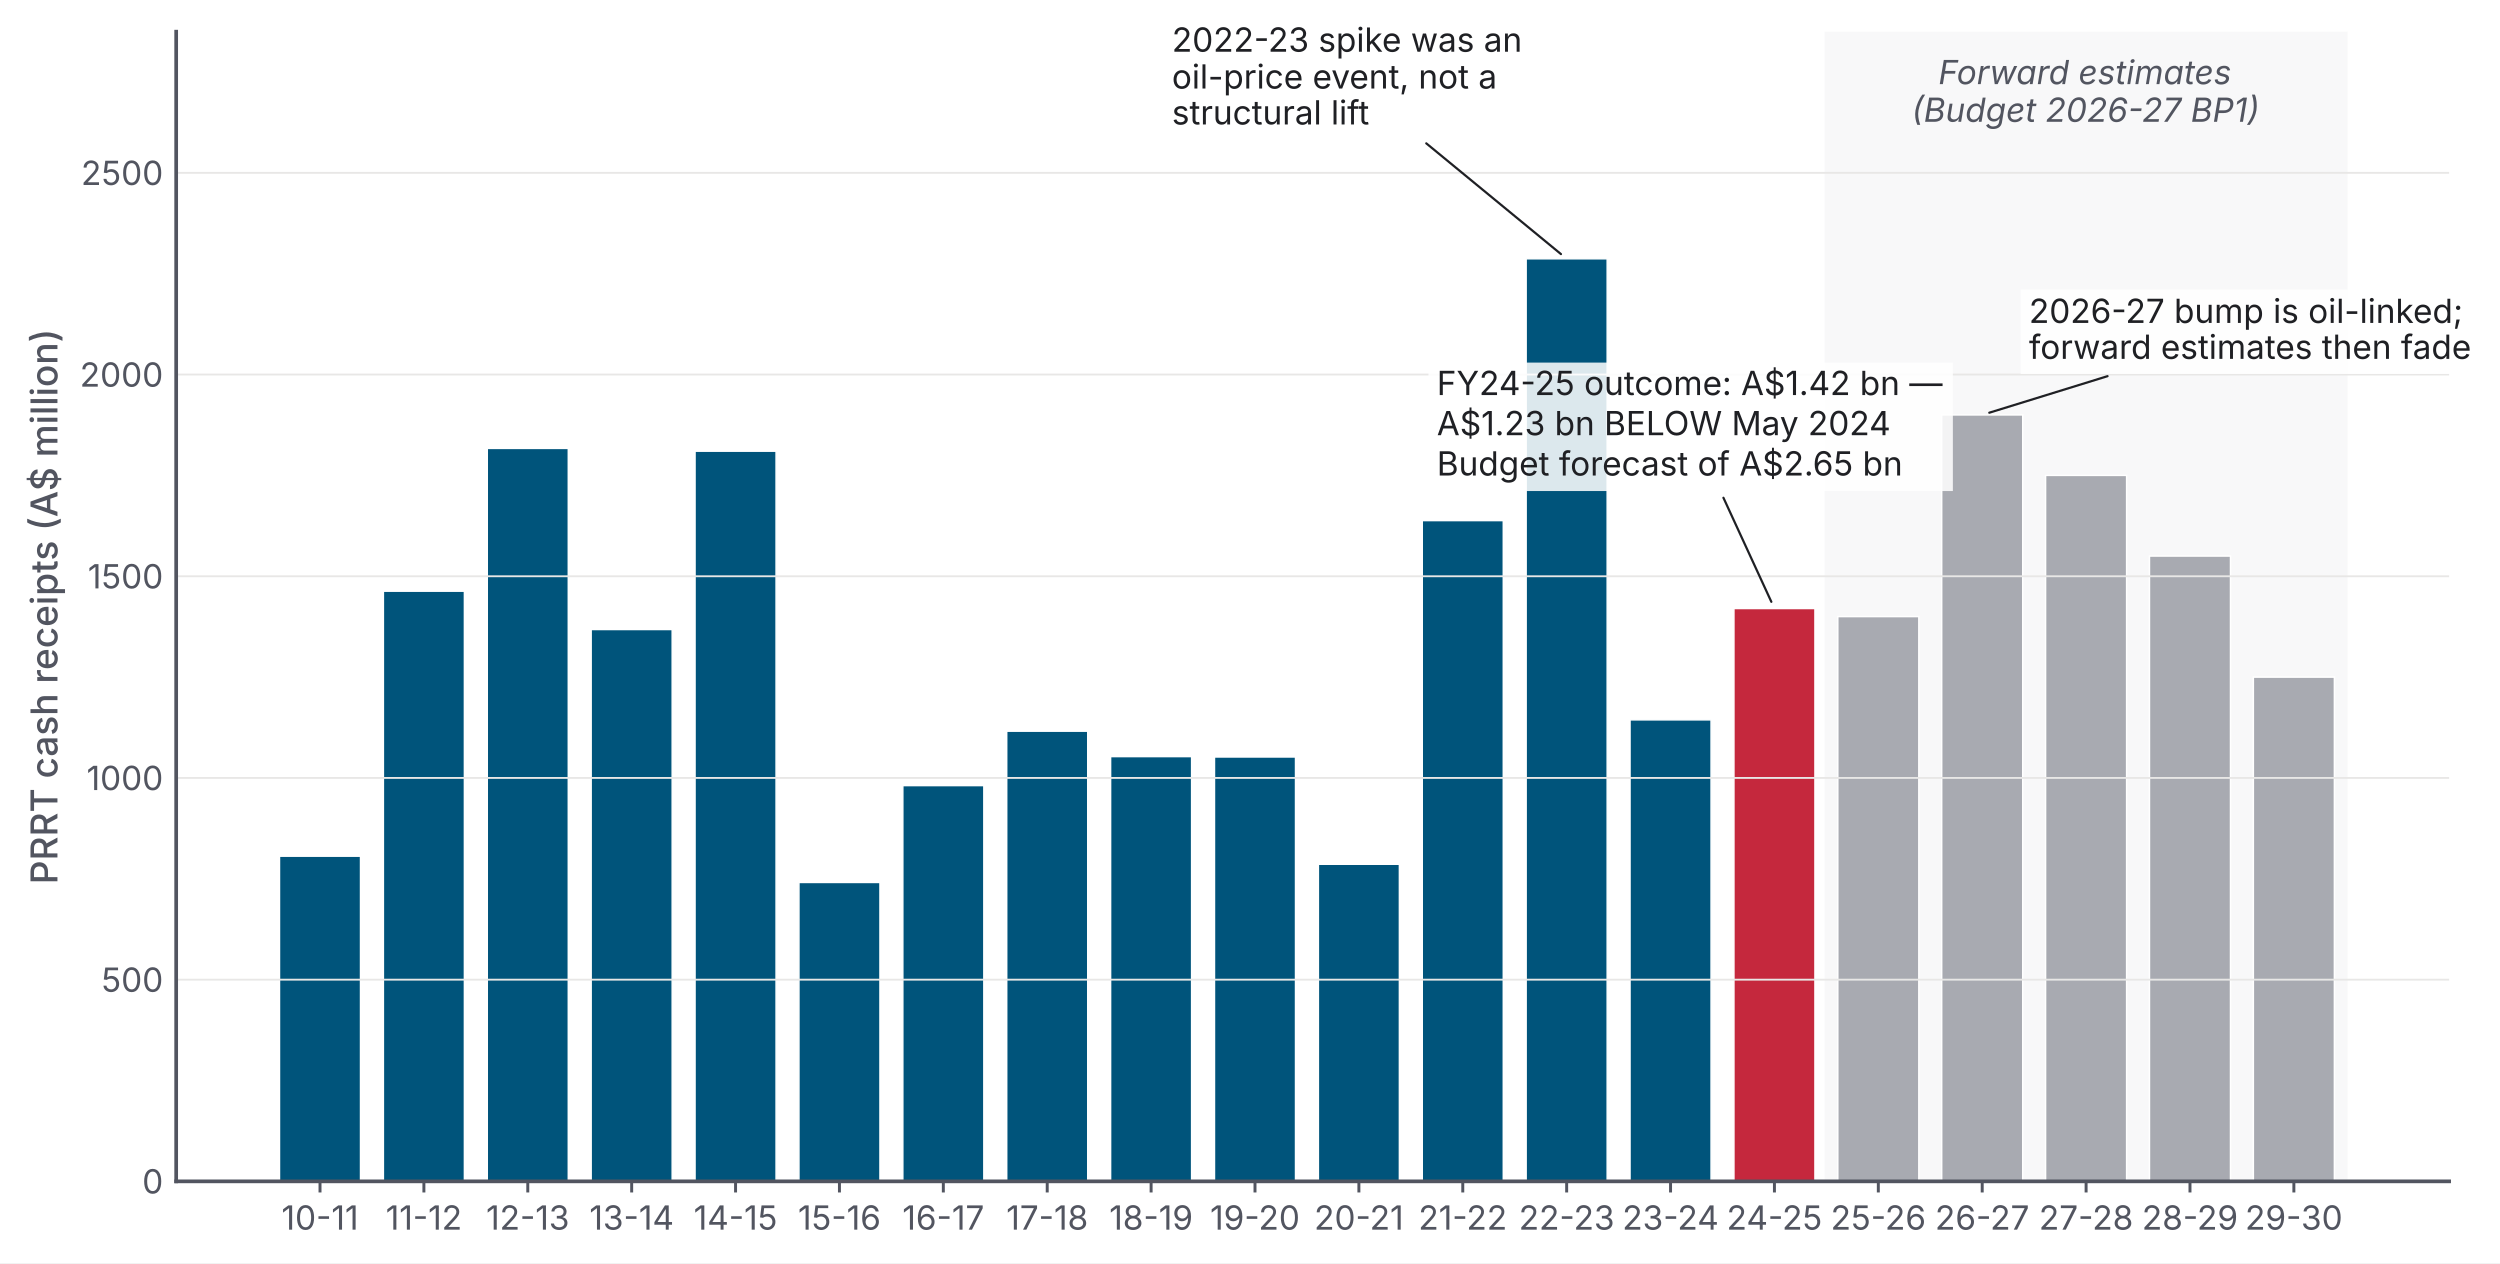
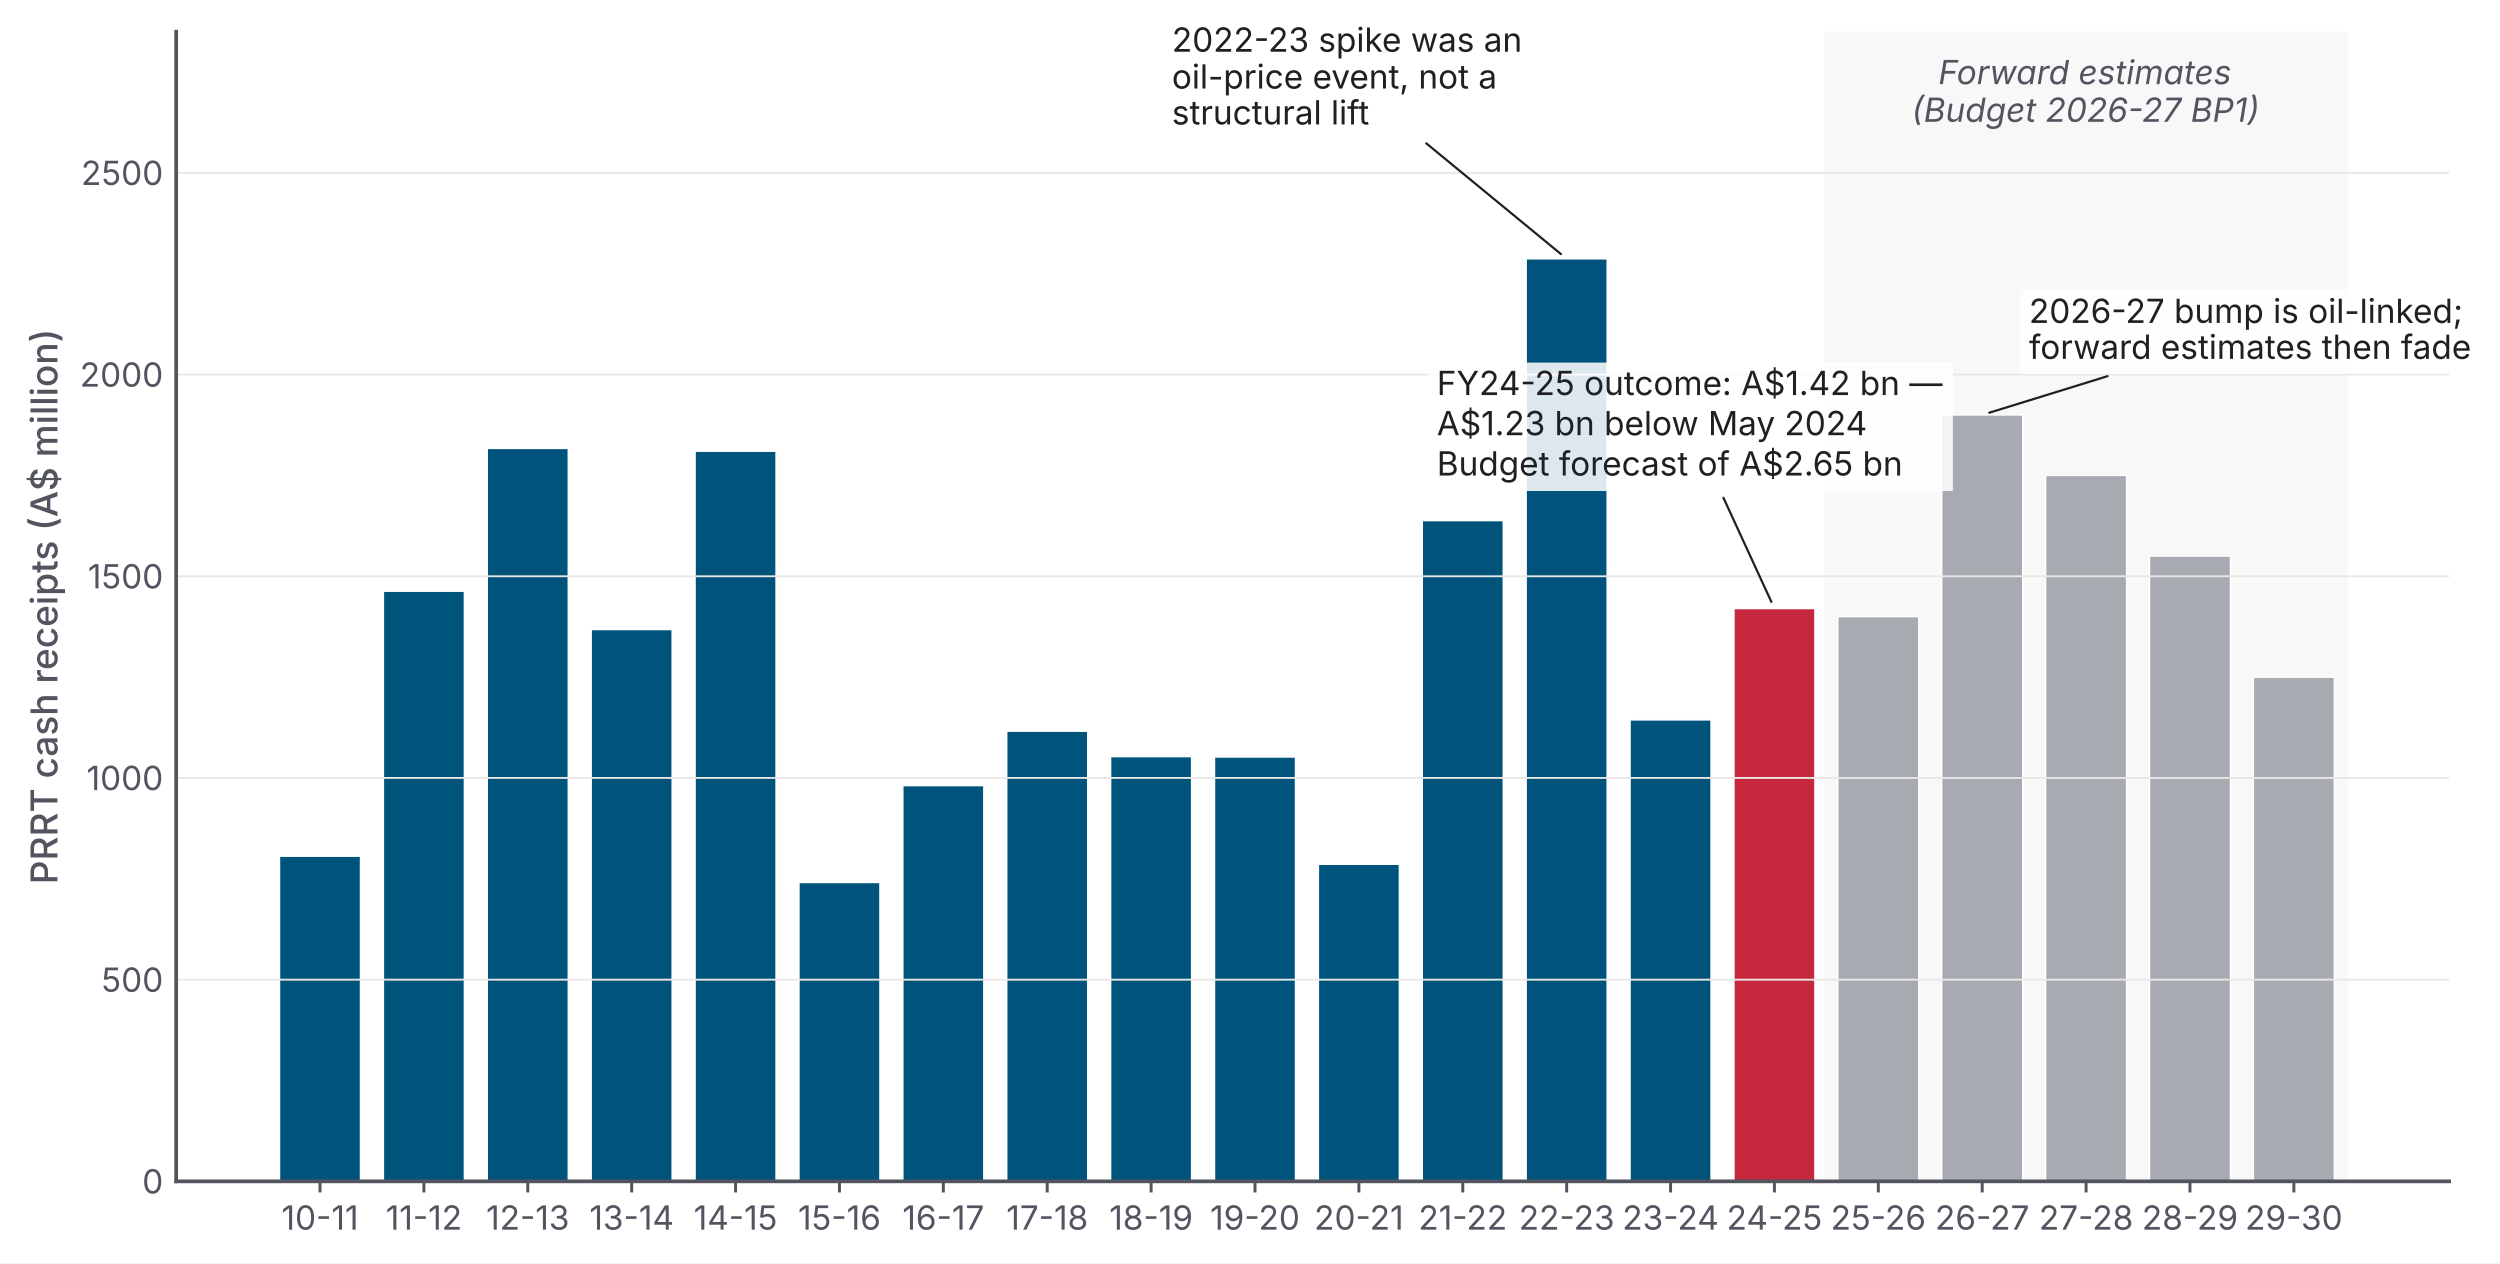
<svg xmlns="http://www.w3.org/2000/svg" xmlns:xlink="http://www.w3.org/1999/xlink" width="675.112pt" height="341.101pt" viewBox="0 0 675.112 341.101" version="1.1">
  <defs>
    <style type="text/css">*{stroke-linejoin: round; stroke-linecap: butt}</style>
  </defs>
  <g id="figure_1">
    <g id="patch_1">
-       <path d="M 0 341.101  L 675.112 341.101  L 675.112 0  L 0 0  z " style="fill: #ffffff" />
+       <path d="M 0 341.101 L 675.112 341.101 L 675.112 0 L 0 0 z " style="fill: #ffffff" />
    </g>
    <g id="axes_1">
      <g id="patch_2">
-         <path d="M 47.575 319.017  L 661.375 319.017  L 661.375 8.553  L 47.575 8.553  z " style="fill: #ffffff" />
+         <path d="M 47.575 319.017 L 661.375 319.017 L 661.375 8.553 L 47.575 8.553 z " style="fill: #ffffff" />
      </g>
      <g id="patch_3">
-         <path d="M 493.204 319.017  L 633.475 319.017  L 633.475 8.553  L 493.204 8.553  z " clip-path="url(#p0266d68eaa)" style="fill: #a8aab1; opacity: 0.08; stroke: #a8aab1; stroke-linejoin: miter" />
+         <path d="M 493.204 319.017 L 633.475 319.017 L 633.475 8.553 L 493.204 8.553 z " clip-path="url(#pfb3be3b1ab)" style="fill: #a8aab1; opacity: 0.08; stroke: #a8aab1; stroke-linejoin: miter" />
      </g>
      <g id="patch_4">
-         <path d="M 75.475 319.017  L 97.358 319.017  L 97.358 231.216  L 75.475 231.216  z " clip-path="url(#p0266d68eaa)" style="fill: #00547b; stroke: #ffffff; stroke-width: 0.4; stroke-linejoin: miter" />
+         <path d="M 75.475 319.017 L 97.358 319.017 L 97.358 231.216 L 75.475 231.216 z " clip-path="url(#pfb3be3b1ab)" style="fill: #00547b; stroke: #ffffff; stroke-width: 0.4; stroke-linejoin: miter" />
      </g>
      <g id="patch_5">
-         <path d="M 103.53 319.017  L 125.412 319.017  L 125.412 159.645  L 103.53 159.645  z " clip-path="url(#p0266d68eaa)" style="fill: #00547b; stroke: #ffffff; stroke-width: 0.4; stroke-linejoin: miter" />
+         <path d="M 103.53 319.017 L 125.412 319.017 L 125.412 159.645 L 103.53 159.645 z " clip-path="url(#pfb3be3b1ab)" style="fill: #00547b; stroke: #ffffff; stroke-width: 0.4; stroke-linejoin: miter" />
      </g>
      <g id="patch_6">
-         <path d="M 131.584 319.017  L 153.466 319.017  L 153.466 121.083  L 131.584 121.083  z " clip-path="url(#p0266d68eaa)" style="fill: #00547b; stroke: #ffffff; stroke-width: 0.4; stroke-linejoin: miter" />
+         <path d="M 131.584 319.017 L 153.466 319.017 L 153.466 121.083 L 131.584 121.083 z " clip-path="url(#pfb3be3b1ab)" style="fill: #00547b; stroke: #ffffff; stroke-width: 0.4; stroke-linejoin: miter" />
      </g>
      <g id="patch_7">
-         <path d="M 159.638 319.017  L 181.521 319.017  L 181.521 169.994  L 159.638 169.994  z " clip-path="url(#p0266d68eaa)" style="fill: #00547b; stroke: #ffffff; stroke-width: 0.4; stroke-linejoin: miter" />
+         <path d="M 159.638 319.017 L 181.521 319.017 L 181.521 169.994 L 159.638 169.994 z " clip-path="url(#pfb3be3b1ab)" style="fill: #00547b; stroke: #ffffff; stroke-width: 0.4; stroke-linejoin: miter" />
      </g>
      <g id="patch_8">
-         <path d="M 187.693 319.017  L 209.575 319.017  L 209.575 121.845  L 187.693 121.845  z " clip-path="url(#p0266d68eaa)" style="fill: #00547b; stroke: #ffffff; stroke-width: 0.4; stroke-linejoin: miter" />
+         <path d="M 187.693 319.017 L 209.575 319.017 L 209.575 121.845 L 187.693 121.845 z " clip-path="url(#pfb3be3b1ab)" style="fill: #00547b; stroke: #ffffff; stroke-width: 0.4; stroke-linejoin: miter" />
      </g>
      <g id="patch_9">
-         <path d="M 215.747 319.017  L 237.629 319.017  L 237.629 238.296  L 215.747 238.296  z " clip-path="url(#p0266d68eaa)" style="fill: #00547b; stroke: #ffffff; stroke-width: 0.4; stroke-linejoin: miter" />
+         <path d="M 215.747 319.017 L 237.629 319.017 L 237.629 238.296 L 215.747 238.296 z " clip-path="url(#pfb3be3b1ab)" style="fill: #00547b; stroke: #ffffff; stroke-width: 0.4; stroke-linejoin: miter" />
      </g>
      <g id="patch_10">
-         <path d="M 243.801 319.017  L 265.684 319.017  L 265.684 212.152  L 243.801 212.152  z " clip-path="url(#p0266d68eaa)" style="fill: #00547b; stroke: #ffffff; stroke-width: 0.4; stroke-linejoin: miter" />
+         <path d="M 243.801 319.017 L 265.684 319.017 L 265.684 212.152 L 243.801 212.152 z " clip-path="url(#pfb3be3b1ab)" style="fill: #00547b; stroke: #ffffff; stroke-width: 0.4; stroke-linejoin: miter" />
      </g>
      <g id="patch_11">
-         <path d="M 271.856 319.017  L 293.738 319.017  L 293.738 197.446  L 271.856 197.446  z " clip-path="url(#p0266d68eaa)" style="fill: #00547b; stroke: #ffffff; stroke-width: 0.4; stroke-linejoin: miter" />
+         <path d="M 271.856 319.017 L 293.738 319.017 L 293.738 197.446 L 271.856 197.446 z " clip-path="url(#pfb3be3b1ab)" style="fill: #00547b; stroke: #ffffff; stroke-width: 0.4; stroke-linejoin: miter" />
      </g>
      <g id="patch_12">
-         <path d="M 299.91 319.017  L 321.792 319.017  L 321.792 204.309  L 299.91 204.309  z " clip-path="url(#p0266d68eaa)" style="fill: #00547b; stroke: #ffffff; stroke-width: 0.4; stroke-linejoin: miter" />
+         <path d="M 299.91 319.017 L 321.792 319.017 L 321.792 204.309 L 299.91 204.309 z " clip-path="url(#pfb3be3b1ab)" style="fill: #00547b; stroke: #ffffff; stroke-width: 0.4; stroke-linejoin: miter" />
      </g>
      <g id="patch_13">
-         <path d="M 327.964 319.017  L 349.847 319.017  L 349.847 204.418  L 327.964 204.418  z " clip-path="url(#p0266d68eaa)" style="fill: #00547b; stroke: #ffffff; stroke-width: 0.4; stroke-linejoin: miter" />
+         <path d="M 327.964 319.017 L 349.847 319.017 L 349.847 204.418 L 327.964 204.418 z " clip-path="url(#pfb3be3b1ab)" style="fill: #00547b; stroke: #ffffff; stroke-width: 0.4; stroke-linejoin: miter" />
      </g>
      <g id="patch_14">
-         <path d="M 356.018 319.017  L 377.901 319.017  L 377.901 233.394  L 356.018 233.394  z " clip-path="url(#p0266d68eaa)" style="fill: #00547b; stroke: #ffffff; stroke-width: 0.4; stroke-linejoin: miter" />
+         <path d="M 356.018 319.017 L 377.901 319.017 L 377.901 233.394 L 356.018 233.394 z " clip-path="url(#pfb3be3b1ab)" style="fill: #00547b; stroke: #ffffff; stroke-width: 0.4; stroke-linejoin: miter" />
      </g>
      <g id="patch_15">
-         <path d="M 384.073 319.017  L 405.955 319.017  L 405.955 140.582  L 384.073 140.582  z " clip-path="url(#p0266d68eaa)" style="fill: #00547b; stroke: #ffffff; stroke-width: 0.4; stroke-linejoin: miter" />
+         <path d="M 384.073 319.017 L 405.955 319.017 L 405.955 140.582 L 384.073 140.582 z " clip-path="url(#pfb3be3b1ab)" style="fill: #00547b; stroke: #ffffff; stroke-width: 0.4; stroke-linejoin: miter" />
      </g>
      <g id="patch_16">
-         <path d="M 412.127 319.017  L 434.009 319.017  L 434.009 69.883  L 412.127 69.883  z " clip-path="url(#p0266d68eaa)" style="fill: #00547b; stroke: #ffffff; stroke-width: 0.4; stroke-linejoin: miter" />
+         <path d="M 412.127 319.017 L 434.009 319.017 L 434.009 69.883 L 412.127 69.883 z " clip-path="url(#pfb3be3b1ab)" style="fill: #00547b; stroke: #ffffff; stroke-width: 0.4; stroke-linejoin: miter" />
      </g>
      <g id="patch_17">
-         <path d="M 440.181 319.017  L 462.064 319.017  L 462.064 194.396  L 440.181 194.396  z " clip-path="url(#p0266d68eaa)" style="fill: #00547b; stroke: #ffffff; stroke-width: 0.4; stroke-linejoin: miter" />
+         <path d="M 440.181 319.017 L 462.064 319.017 L 462.064 194.396 L 440.181 194.396 z " clip-path="url(#pfb3be3b1ab)" style="fill: #00547b; stroke: #ffffff; stroke-width: 0.4; stroke-linejoin: miter" />
      </g>
      <g id="patch_18">
-         <path d="M 468.236 319.017  L 490.118 319.017  L 490.118 164.33  L 468.236 164.33  z " clip-path="url(#p0266d68eaa)" style="fill: #c5283d; stroke: #ffffff; stroke-width: 0.4; stroke-linejoin: miter" />
+         <path d="M 468.236 319.017 L 490.118 319.017 L 490.118 164.33 L 468.236 164.33 z " clip-path="url(#pfb3be3b1ab)" style="fill: #c5283d; stroke: #ffffff; stroke-width: 0.4; stroke-linejoin: miter" />
      </g>
      <g id="patch_19">
-         <path d="M 496.29 319.017  L 518.172 319.017  L 518.172 166.508  L 496.29 166.508  z " clip-path="url(#p0266d68eaa)" style="fill: #a8aab1; stroke: #ffffff; stroke-width: 0.4; stroke-linejoin: miter" />
+         <path d="M 496.29 319.017 L 518.172 319.017 L 518.172 166.508 L 496.29 166.508 z " clip-path="url(#pfb3be3b1ab)" style="fill: #a8aab1; stroke: #ffffff; stroke-width: 0.4; stroke-linejoin: miter" />
      </g>
      <g id="patch_20">
-         <path d="M 524.344 319.017  L 546.227 319.017  L 546.227 112.041  L 524.344 112.041  z " clip-path="url(#p0266d68eaa)" style="fill: #a8aab1; stroke: #ffffff; stroke-width: 0.4; stroke-linejoin: miter" />
+         <path d="M 524.344 319.017 L 546.227 319.017 L 546.227 112.041 L 524.344 112.041 z " clip-path="url(#pfb3be3b1ab)" style="fill: #a8aab1; stroke: #ffffff; stroke-width: 0.4; stroke-linejoin: miter" />
      </g>
      <g id="patch_21">
-         <path d="M 552.399 319.017  L 574.281 319.017  L 574.281 128.381  L 552.399 128.381  z " clip-path="url(#p0266d68eaa)" style="fill: #a8aab1; stroke: #ffffff; stroke-width: 0.4; stroke-linejoin: miter" />
+         <path d="M 552.399 319.017 L 574.281 319.017 L 574.281 128.381 L 552.399 128.381 z " clip-path="url(#pfb3be3b1ab)" style="fill: #a8aab1; stroke: #ffffff; stroke-width: 0.4; stroke-linejoin: miter" />
      </g>
      <g id="patch_22">
-         <path d="M 580.453 319.017  L 602.335 319.017  L 602.335 150.168  L 580.453 150.168  z " clip-path="url(#p0266d68eaa)" style="fill: #a8aab1; stroke: #ffffff; stroke-width: 0.4; stroke-linejoin: miter" />
+         <path d="M 580.453 319.017 L 602.335 319.017 L 602.335 150.168 L 580.453 150.168 z " clip-path="url(#pfb3be3b1ab)" style="fill: #a8aab1; stroke: #ffffff; stroke-width: 0.4; stroke-linejoin: miter" />
      </g>
      <g id="patch_23">
-         <path d="M 608.507 319.017  L 630.389 319.017  L 630.389 182.849  L 608.507 182.849  z " clip-path="url(#p0266d68eaa)" style="fill: #a8aab1; stroke: #ffffff; stroke-width: 0.4; stroke-linejoin: miter" />
+         <path d="M 608.507 319.017 L 630.389 319.017 L 630.389 182.849 L 608.507 182.849 z " clip-path="url(#pfb3be3b1ab)" style="fill: #a8aab1; stroke: #ffffff; stroke-width: 0.4; stroke-linejoin: miter" />
      </g>
      <g id="matplotlib.axis_1">
        <g id="xtick_1">
          <g id="line2d_1">
            <defs>
-               <path id="mb848c5c83d" d="M 0 0  L 0 3  " style="stroke: #525560; stroke-width: 0.8" />
+               <path id="mf4650fc212" d="M 0 0 L 0 3 " style="stroke: #525560; stroke-width: 0.8" />
            </defs>
            <g>
-               <use xlink:href="#mb848c5c83d" x="86.417" y="319.017" style="fill: #525560; stroke: #525560; stroke-width: 0.8" />
+               <use xlink:href="#mf4650fc212" x="86.417" y="319.017" style="fill: #525560; stroke: #525560; stroke-width: 0.8" />
            </g>
          </g>
          <g id="text_1">
            <text style="font-size: 9px; font-family: 'Inter', 'Helvetica Neue', 'Helvetica', 'Arial', 'DejaVu Sans'; text-anchor: middle; fill: #525560" x="86.417" y="332.064" transform="rotate(-0 86.41665 332.0645)">10-11</text>
          </g>
        </g>
        <g id="xtick_2">
          <g id="line2d_2">
            <g>
-               <use xlink:href="#mb848c5c83d" x="114.471" y="319.017" style="fill: #525560; stroke: #525560; stroke-width: 0.8" />
+               <use xlink:href="#mf4650fc212" x="114.471" y="319.017" style="fill: #525560; stroke: #525560; stroke-width: 0.8" />
            </g>
          </g>
          <g id="text_2">
            <text style="font-size: 9px; font-family: 'Inter', 'Helvetica Neue', 'Helvetica', 'Arial', 'DejaVu Sans'; text-anchor: middle; fill: #525560" x="114.471" y="332.064" transform="rotate(-0 114.4709 332.0645)">11-12</text>
          </g>
        </g>
        <g id="xtick_3">
          <g id="line2d_3">
            <g>
-               <use xlink:href="#mb848c5c83d" x="142.525" y="319.017" style="fill: #525560; stroke: #525560; stroke-width: 0.8" />
+               <use xlink:href="#mf4650fc212" x="142.525" y="319.017" style="fill: #525560; stroke: #525560; stroke-width: 0.8" />
            </g>
          </g>
          <g id="text_3">
            <text style="font-size: 9px; font-family: 'Inter', 'Helvetica Neue', 'Helvetica', 'Arial', 'DejaVu Sans'; text-anchor: middle; fill: #525560" x="142.525" y="332.064" transform="rotate(-0 142.5252 332.0645)">12-13</text>
          </g>
        </g>
        <g id="xtick_4">
          <g id="line2d_4">
            <g>
-               <use xlink:href="#mb848c5c83d" x="170.58" y="319.017" style="fill: #525560; stroke: #525560; stroke-width: 0.8" />
+               <use xlink:href="#mf4650fc212" x="170.58" y="319.017" style="fill: #525560; stroke: #525560; stroke-width: 0.8" />
            </g>
          </g>
          <g id="text_4">
            <text style="font-size: 9px; font-family: 'Inter', 'Helvetica Neue', 'Helvetica', 'Arial', 'DejaVu Sans'; text-anchor: middle; fill: #525560" x="170.58" y="332.064" transform="rotate(-0 170.5795 332.0645)">13-14</text>
          </g>
        </g>
        <g id="xtick_5">
          <g id="line2d_5">
            <g>
-               <use xlink:href="#mb848c5c83d" x="198.634" y="319.017" style="fill: #525560; stroke: #525560; stroke-width: 0.8" />
+               <use xlink:href="#mf4650fc212" x="198.634" y="319.017" style="fill: #525560; stroke: #525560; stroke-width: 0.8" />
            </g>
          </g>
          <g id="text_5">
            <text style="font-size: 9px; font-family: 'Inter', 'Helvetica Neue', 'Helvetica', 'Arial', 'DejaVu Sans'; text-anchor: middle; fill: #525560" x="198.634" y="332.064" transform="rotate(-0 198.6338 332.0645)">14-15</text>
          </g>
        </g>
        <g id="xtick_6">
          <g id="line2d_6">
            <g>
-               <use xlink:href="#mb848c5c83d" x="226.688" y="319.017" style="fill: #525560; stroke: #525560; stroke-width: 0.8" />
+               <use xlink:href="#mf4650fc212" x="226.688" y="319.017" style="fill: #525560; stroke: #525560; stroke-width: 0.8" />
            </g>
          </g>
          <g id="text_6">
            <text style="font-size: 9px; font-family: 'Inter', 'Helvetica Neue', 'Helvetica', 'Arial', 'DejaVu Sans'; text-anchor: middle; fill: #525560" x="226.688" y="332.064" transform="rotate(-0 226.6881 332.0645)">15-16</text>
          </g>
        </g>
        <g id="xtick_7">
          <g id="line2d_7">
            <g>
-               <use xlink:href="#mb848c5c83d" x="254.742" y="319.017" style="fill: #525560; stroke: #525560; stroke-width: 0.8" />
+               <use xlink:href="#mf4650fc212" x="254.742" y="319.017" style="fill: #525560; stroke: #525560; stroke-width: 0.8" />
            </g>
          </g>
          <g id="text_7">
            <text style="font-size: 9px; font-family: 'Inter', 'Helvetica Neue', 'Helvetica', 'Arial', 'DejaVu Sans'; text-anchor: middle; fill: #525560" x="254.742" y="332.064" transform="rotate(-0 254.7424 332.0645)">16-17</text>
          </g>
        </g>
        <g id="xtick_8">
          <g id="line2d_8">
            <g>
-               <use xlink:href="#mb848c5c83d" x="282.797" y="319.017" style="fill: #525560; stroke: #525560; stroke-width: 0.8" />
+               <use xlink:href="#mf4650fc212" x="282.797" y="319.017" style="fill: #525560; stroke: #525560; stroke-width: 0.8" />
            </g>
          </g>
          <g id="text_8">
            <text style="font-size: 9px; font-family: 'Inter', 'Helvetica Neue', 'Helvetica', 'Arial', 'DejaVu Sans'; text-anchor: middle; fill: #525560" x="282.797" y="332.064" transform="rotate(-0 282.7967 332.0645)">17-18</text>
          </g>
        </g>
        <g id="xtick_9">
          <g id="line2d_9">
            <g>
-               <use xlink:href="#mb848c5c83d" x="310.851" y="319.017" style="fill: #525560; stroke: #525560; stroke-width: 0.8" />
+               <use xlink:href="#mf4650fc212" x="310.851" y="319.017" style="fill: #525560; stroke: #525560; stroke-width: 0.8" />
            </g>
          </g>
          <g id="text_9">
            <text style="font-size: 9px; font-family: 'Inter', 'Helvetica Neue', 'Helvetica', 'Arial', 'DejaVu Sans'; text-anchor: middle; fill: #525560" x="310.851" y="332.064" transform="rotate(-0 310.851 332.0645)">18-19</text>
          </g>
        </g>
        <g id="xtick_10">
          <g id="line2d_10">
            <g>
-               <use xlink:href="#mb848c5c83d" x="338.905" y="319.017" style="fill: #525560; stroke: #525560; stroke-width: 0.8" />
+               <use xlink:href="#mf4650fc212" x="338.905" y="319.017" style="fill: #525560; stroke: #525560; stroke-width: 0.8" />
            </g>
          </g>
          <g id="text_10">
            <text style="font-size: 9px; font-family: 'Inter', 'Helvetica Neue', 'Helvetica', 'Arial', 'DejaVu Sans'; text-anchor: middle; fill: #525560" x="338.905" y="332.064" transform="rotate(-0 338.9053 332.0645)">19-20</text>
          </g>
        </g>
        <g id="xtick_11">
          <g id="line2d_11">
            <g>
-               <use xlink:href="#mb848c5c83d" x="366.96" y="319.017" style="fill: #525560; stroke: #525560; stroke-width: 0.8" />
+               <use xlink:href="#mf4650fc212" x="366.96" y="319.017" style="fill: #525560; stroke: #525560; stroke-width: 0.8" />
            </g>
          </g>
          <g id="text_11">
            <text style="font-size: 9px; font-family: 'Inter', 'Helvetica Neue', 'Helvetica', 'Arial', 'DejaVu Sans'; text-anchor: middle; fill: #525560" x="366.96" y="332.064" transform="rotate(-0 366.9596 332.0645)">20-21</text>
          </g>
        </g>
        <g id="xtick_12">
          <g id="line2d_12">
            <g>
-               <use xlink:href="#mb848c5c83d" x="395.014" y="319.017" style="fill: #525560; stroke: #525560; stroke-width: 0.8" />
+               <use xlink:href="#mf4650fc212" x="395.014" y="319.017" style="fill: #525560; stroke: #525560; stroke-width: 0.8" />
            </g>
          </g>
          <g id="text_12">
            <text style="font-size: 9px; font-family: 'Inter', 'Helvetica Neue', 'Helvetica', 'Arial', 'DejaVu Sans'; text-anchor: middle; fill: #525560" x="395.014" y="332.064" transform="rotate(-0 395.0139 332.0645)">21-22</text>
          </g>
        </g>
        <g id="xtick_13">
          <g id="line2d_13">
            <g>
-               <use xlink:href="#mb848c5c83d" x="423.068" y="319.017" style="fill: #525560; stroke: #525560; stroke-width: 0.8" />
+               <use xlink:href="#mf4650fc212" x="423.068" y="319.017" style="fill: #525560; stroke: #525560; stroke-width: 0.8" />
            </g>
          </g>
          <g id="text_13">
            <text style="font-size: 9px; font-family: 'Inter', 'Helvetica Neue', 'Helvetica', 'Arial', 'DejaVu Sans'; text-anchor: middle; fill: #525560" x="423.068" y="332.064" transform="rotate(-0 423.0682 332.0645)">22-23</text>
          </g>
        </g>
        <g id="xtick_14">
          <g id="line2d_14">
            <g>
-               <use xlink:href="#mb848c5c83d" x="451.123" y="319.017" style="fill: #525560; stroke: #525560; stroke-width: 0.8" />
+               <use xlink:href="#mf4650fc212" x="451.123" y="319.017" style="fill: #525560; stroke: #525560; stroke-width: 0.8" />
            </g>
          </g>
          <g id="text_14">
            <text style="font-size: 9px; font-family: 'Inter', 'Helvetica Neue', 'Helvetica', 'Arial', 'DejaVu Sans'; text-anchor: middle; fill: #525560" x="451.123" y="332.064" transform="rotate(-0 451.1225 332.0645)">23-24</text>
          </g>
        </g>
        <g id="xtick_15">
          <g id="line2d_15">
            <g>
-               <use xlink:href="#mb848c5c83d" x="479.177" y="319.017" style="fill: #525560; stroke: #525560; stroke-width: 0.8" />
+               <use xlink:href="#mf4650fc212" x="479.177" y="319.017" style="fill: #525560; stroke: #525560; stroke-width: 0.8" />
            </g>
          </g>
          <g id="text_15">
            <text style="font-size: 9px; font-family: 'Inter', 'Helvetica Neue', 'Helvetica', 'Arial', 'DejaVu Sans'; text-anchor: middle; fill: #525560" x="479.177" y="332.064" transform="rotate(-0 479.1768 332.0645)">24-25</text>
          </g>
        </g>
        <g id="xtick_16">
          <g id="line2d_16">
            <g>
-               <use xlink:href="#mb848c5c83d" x="507.231" y="319.017" style="fill: #525560; stroke: #525560; stroke-width: 0.8" />
+               <use xlink:href="#mf4650fc212" x="507.231" y="319.017" style="fill: #525560; stroke: #525560; stroke-width: 0.8" />
            </g>
          </g>
          <g id="text_16">
            <text style="font-size: 9px; font-family: 'Inter', 'Helvetica Neue', 'Helvetica', 'Arial', 'DejaVu Sans'; text-anchor: middle; fill: #525560" x="507.231" y="332.064" transform="rotate(-0 507.2311 332.0645)">25-26</text>
          </g>
        </g>
        <g id="xtick_17">
          <g id="line2d_17">
            <g>
-               <use xlink:href="#mb848c5c83d" x="535.285" y="319.017" style="fill: #525560; stroke: #525560; stroke-width: 0.8" />
+               <use xlink:href="#mf4650fc212" x="535.285" y="319.017" style="fill: #525560; stroke: #525560; stroke-width: 0.8" />
            </g>
          </g>
          <g id="text_17">
            <text style="font-size: 9px; font-family: 'Inter', 'Helvetica Neue', 'Helvetica', 'Arial', 'DejaVu Sans'; text-anchor: middle; fill: #525560" x="535.285" y="332.064" transform="rotate(-0 535.2854 332.0645)">26-27</text>
          </g>
        </g>
        <g id="xtick_18">
          <g id="line2d_18">
            <g>
-               <use xlink:href="#mb848c5c83d" x="563.34" y="319.017" style="fill: #525560; stroke: #525560; stroke-width: 0.8" />
+               <use xlink:href="#mf4650fc212" x="563.34" y="319.017" style="fill: #525560; stroke: #525560; stroke-width: 0.8" />
            </g>
          </g>
          <g id="text_18">
            <text style="font-size: 9px; font-family: 'Inter', 'Helvetica Neue', 'Helvetica', 'Arial', 'DejaVu Sans'; text-anchor: middle; fill: #525560" x="563.34" y="332.064" transform="rotate(-0 563.3397 332.0645)">27-28</text>
          </g>
        </g>
        <g id="xtick_19">
          <g id="line2d_19">
            <g>
-               <use xlink:href="#mb848c5c83d" x="591.394" y="319.017" style="fill: #525560; stroke: #525560; stroke-width: 0.8" />
+               <use xlink:href="#mf4650fc212" x="591.394" y="319.017" style="fill: #525560; stroke: #525560; stroke-width: 0.8" />
            </g>
          </g>
          <g id="text_19">
            <text style="font-size: 9px; font-family: 'Inter', 'Helvetica Neue', 'Helvetica', 'Arial', 'DejaVu Sans'; text-anchor: middle; fill: #525560" x="591.394" y="332.064" transform="rotate(-0 591.394 332.0645)">28-29</text>
          </g>
        </g>
        <g id="xtick_20">
          <g id="line2d_20">
            <g>
-               <use xlink:href="#mb848c5c83d" x="619.448" y="319.017" style="fill: #525560; stroke: #525560; stroke-width: 0.8" />
+               <use xlink:href="#mf4650fc212" x="619.448" y="319.017" style="fill: #525560; stroke: #525560; stroke-width: 0.8" />
            </g>
          </g>
          <g id="text_20">
            <text style="font-size: 9px; font-family: 'Inter', 'Helvetica Neue', 'Helvetica', 'Arial', 'DejaVu Sans'; text-anchor: middle; fill: #525560" x="619.448" y="332.064" transform="rotate(-0 619.4483 332.0645)">29-30</text>
          </g>
        </g>
      </g>
      <g id="matplotlib.axis_2">
        <g id="ytick_1">
          <g id="line2d_21">
-             <path d="M 47.575 319.017  L 661.375 319.017  " clip-path="url(#p0266d68eaa)" style="fill: none; stroke: #e8e7e6; stroke-width: 0.5; stroke-linecap: square" />
+             <path d="M 47.575 319.017 L 661.375 319.017 " clip-path="url(#pfb3be3b1ab)" style="fill: none; stroke: #e8e7e6; stroke-width: 0.5; stroke-linecap: square" />
          </g>
          <g id="line2d_22" />
          <g id="text_21">
            <text style="font-size: 9px; font-family: 'Inter', 'Helvetica Neue', 'Helvetica', 'Arial', 'DejaVu Sans'; text-anchor: end; fill: #525560" x="44.075" y="322.291" transform="rotate(-0 44.07547 322.2907)">0</text>
          </g>
        </g>
        <g id="ytick_2">
          <g id="line2d_23">
-             <path d="M 47.575 264.55  L 661.375 264.55  " clip-path="url(#p0266d68eaa)" style="fill: none; stroke: #e8e7e6; stroke-width: 0.5; stroke-linecap: square" />
+             <path d="M 47.575 264.55 L 661.375 264.55 " clip-path="url(#pfb3be3b1ab)" style="fill: none; stroke: #e8e7e6; stroke-width: 0.5; stroke-linecap: square" />
          </g>
          <g id="line2d_24" />
          <g id="text_22">
            <text style="font-size: 9px; font-family: 'Inter', 'Helvetica Neue', 'Helvetica', 'Arial', 'DejaVu Sans'; text-anchor: end; fill: #525560" x="44.075" y="267.823" transform="rotate(-0 44.07547 267.8234)">500</text>
          </g>
        </g>
        <g id="ytick_3">
          <g id="line2d_25">
-             <path d="M 47.575 210.082  L 661.375 210.082  " clip-path="url(#p0266d68eaa)" style="fill: none; stroke: #e8e7e6; stroke-width: 0.5; stroke-linecap: square" />
+             <path d="M 47.575 210.082 L 661.375 210.082 " clip-path="url(#pfb3be3b1ab)" style="fill: none; stroke: #e8e7e6; stroke-width: 0.5; stroke-linecap: square" />
          </g>
          <g id="line2d_26" />
          <g id="text_23">
            <text style="font-size: 9px; font-family: 'Inter', 'Helvetica Neue', 'Helvetica', 'Arial', 'DejaVu Sans'; text-anchor: end; fill: #525560" x="44.075" y="213.356" transform="rotate(-0 44.07547 213.356)">1000</text>
          </g>
        </g>
        <g id="ytick_4">
          <g id="line2d_27">
-             <path d="M 47.575 155.615  L 661.375 155.615  " clip-path="url(#p0266d68eaa)" style="fill: none; stroke: #e8e7e6; stroke-width: 0.5; stroke-linecap: square" />
+             <path d="M 47.575 155.615 L 661.375 155.615 " clip-path="url(#pfb3be3b1ab)" style="fill: none; stroke: #e8e7e6; stroke-width: 0.5; stroke-linecap: square" />
          </g>
          <g id="line2d_28" />
          <g id="text_24">
            <text style="font-size: 9px; font-family: 'Inter', 'Helvetica Neue', 'Helvetica', 'Arial', 'DejaVu Sans'; text-anchor: end; fill: #525560" x="44.075" y="158.889" transform="rotate(-0 44.07547 158.8886)">1500</text>
          </g>
        </g>
        <g id="ytick_5">
          <g id="line2d_29">
-             <path d="M 47.575 101.148  L 661.375 101.148  " clip-path="url(#p0266d68eaa)" style="fill: none; stroke: #e8e7e6; stroke-width: 0.5; stroke-linecap: square" />
+             <path d="M 47.575 101.148 L 661.375 101.148 " clip-path="url(#pfb3be3b1ab)" style="fill: none; stroke: #e8e7e6; stroke-width: 0.5; stroke-linecap: square" />
          </g>
          <g id="line2d_30" />
          <g id="text_25">
            <text style="font-size: 9px; font-family: 'Inter', 'Helvetica Neue', 'Helvetica', 'Arial', 'DejaVu Sans'; text-anchor: end; fill: #525560" x="44.075" y="104.421" transform="rotate(-0 44.07547 104.4213)">2000</text>
          </g>
        </g>
        <g id="ytick_6">
          <g id="line2d_31">
-             <path d="M 47.575 46.68  L 661.375 46.68  " clip-path="url(#p0266d68eaa)" style="fill: none; stroke: #e8e7e6; stroke-width: 0.5; stroke-linecap: square" />
+             <path d="M 47.575 46.68 L 661.375 46.68 " clip-path="url(#pfb3be3b1ab)" style="fill: none; stroke: #e8e7e6; stroke-width: 0.5; stroke-linecap: square" />
          </g>
          <g id="line2d_32" />
          <g id="text_26">
            <text style="font-size: 9px; font-family: 'Inter', 'Helvetica Neue', 'Helvetica', 'Arial', 'DejaVu Sans'; text-anchor: end; fill: #525560" x="44.075" y="49.954" transform="rotate(-0 44.07547 49.95389)">2500</text>
          </g>
        </g>
        <g id="text_27">
          <text style="font-weight: 500; font-size: 10px; font-family: 'Inter', 'Helvetica Neue', 'Helvetica', 'Arial', 'DejaVu Sans'; text-anchor: middle; fill: #525560" x="15.511" y="163.785" transform="rotate(-90 15.51094 163.785)">PRRT cash receipts (A$ million)</text>
        </g>
      </g>
      <g id="patch_24">
-         <path d="M 47.575 319.017  L 47.575 8.553  " style="fill: none; stroke: #525560; stroke-linejoin: miter; stroke-linecap: square" />
+         <path d="M 47.575 319.017 L 47.575 8.553 " style="fill: none; stroke: #525560; stroke-linejoin: miter; stroke-linecap: square" />
      </g>
      <g id="patch_25">
-         <path d="M 47.575 319.017  L 661.375 319.017  " style="fill: none; stroke: #525560; stroke-linejoin: miter; stroke-linecap: square" />
+         <path d="M 47.575 319.017 L 661.375 319.017 " style="fill: none; stroke: #525560; stroke-linejoin: miter; stroke-linecap: square" />
      </g>
      <g id="text_28">
        <text style="font-style: italic; font-size: 9px; font-family: 'Inter', 'Helvetica Neue', 'Helvetica', 'Arial', 'DejaVu Sans'; fill: #525560" transform="translate(523.4458 22.72591)">Forward estimates</text>
        <text style="font-style: italic; font-size: 9px; font-family: 'Inter', 'Helvetica Neue', 'Helvetica', 'Arial', 'DejaVu Sans'; fill: #525560" transform="translate(516.2064 32.90041)">(Budget 2026-27 BP1)</text>
      </g>
      <g id="patch_26">
-         <path d="M 385.159 38.712  Q 403.342 53.663 421.525 68.614  " style="fill: none; stroke: #1f2024; stroke-width: 0.6; stroke-linecap: round" />
+         <path d="M 385.159 38.712 Q 403.342 53.663 421.525 68.614 " style="fill: none; stroke: #1f2024; stroke-width: 0.6; stroke-linecap: round" />
      </g>
      <g id="text_29">
        <text style="font-size: 9px; font-family: 'Inter', 'Helvetica Neue', 'Helvetica', 'Arial', 'DejaVu Sans'; fill: #1f2024" transform="translate(316.4619 13.96266)">2022-23 spike was an</text>
        <text style="font-size: 9px; font-family: 'Inter', 'Helvetica Neue', 'Helvetica', 'Arial', 'DejaVu Sans'; fill: #1f2024" transform="translate(316.4619 23.91441)">oil-price event, not a</text>
        <text style="font-size: 9px; font-family: 'Inter', 'Helvetica Neue', 'Helvetica', 'Arial', 'DejaVu Sans'; fill: #1f2024" transform="translate(316.4619 33.60797)">structural lift</text>
      </g>
      <g id="patch_27">
-         <path d="M 465.404 134.421  Q 471.873 148.468 478.341 162.515  " style="fill: none; stroke: #1f2024; stroke-width: 0.6; stroke-linecap: round" />
+         <path d="M 465.404 134.421 Q 471.873 148.468 478.341 162.515 " style="fill: none; stroke: #1f2024; stroke-width: 0.6; stroke-linecap: round" />
      </g>
      <g id="text_30">
        <g id="patch_28">
-           <path d="M 385.75 132.602  L 527.36 132.602  L 527.36 97.914  L 385.75 97.914  z " style="fill: #ffffff; opacity: 0.86" />
+           <path d="M 385.75 132.602 L 527.36 132.602 L 527.36 97.914 L 385.75 97.914 z " style="fill: #ffffff; opacity: 0.86" />
        </g>
        <text style="font-size: 9px; font-family: 'Inter', 'Helvetica Neue', 'Helvetica', 'Arial', 'DejaVu Sans'; fill: #1f2024" transform="translate(388.0004 106.6858)">FY24-25 outcome: A$1.42 bn —</text>
-         <text style="font-size: 9px; font-family: 'Inter', 'Helvetica Neue', 'Helvetica', 'Arial', 'DejaVu Sans'; fill: #1f2024" transform="translate(388.0004 117.5303)">A$1.23 bn BELOW May 2024</text>
+         <text style="font-size: 9px; font-family: 'Inter', 'Helvetica Neue', 'Helvetica', 'Arial', 'DejaVu Sans'; fill: #1f2024" transform="translate(388.0004 117.5303)">A$1.23 bn below May 2024</text>
        <text style="font-size: 9px; font-family: 'Inter', 'Helvetica Neue', 'Helvetica', 'Arial', 'DejaVu Sans'; fill: #1f2024" transform="translate(388.0004 128.4098)">Budget forecast of A$2.65 bn</text>
      </g>
      <g id="patch_29">
-         <path d="M 569.128 101.582  Q 553.163 106.516 537.198 111.45  " style="fill: none; stroke: #1f2024; stroke-width: 0.6; stroke-linecap: round" />
+         <path d="M 569.128 101.582 Q 553.163 106.516 537.198 111.45 " style="fill: none; stroke: #1f2024; stroke-width: 0.6; stroke-linecap: round" />
      </g>
      <g id="text_31">
        <g id="patch_30">
-           <path d="M 545.66 100.993  L 670.162 100.993  L 670.162 78.2  L 545.66 78.2  z " style="fill: #ffffff; opacity: 0.86" />
+           <path d="M 545.66 100.993 L 670.162 100.993 L 670.162 78.2 L 545.66 78.2 z " style="fill: #ffffff; opacity: 0.86" />
        </g>
        <text style="font-size: 9px; font-family: 'Inter', 'Helvetica Neue', 'Helvetica', 'Arial', 'DejaVu Sans'; fill: #1f2024" transform="translate(547.9099 87.21256)">2026-27 bump is oil-linked;</text>
        <text style="font-size: 9px; font-family: 'Inter', 'Helvetica Neue', 'Helvetica', 'Arial', 'DejaVu Sans'; fill: #1f2024" transform="translate(547.9099 96.90612)">forward estimates then fade</text>
      </g>
    </g>
  </g>
  <defs>
-     <clipPath id="p0266d68eaa">
+     <clipPath id="pfb3be3b1ab">
      <rect x="47.575" y="8.553" width="613.8" height="310.464" />
    </clipPath>
  </defs>
</svg>
